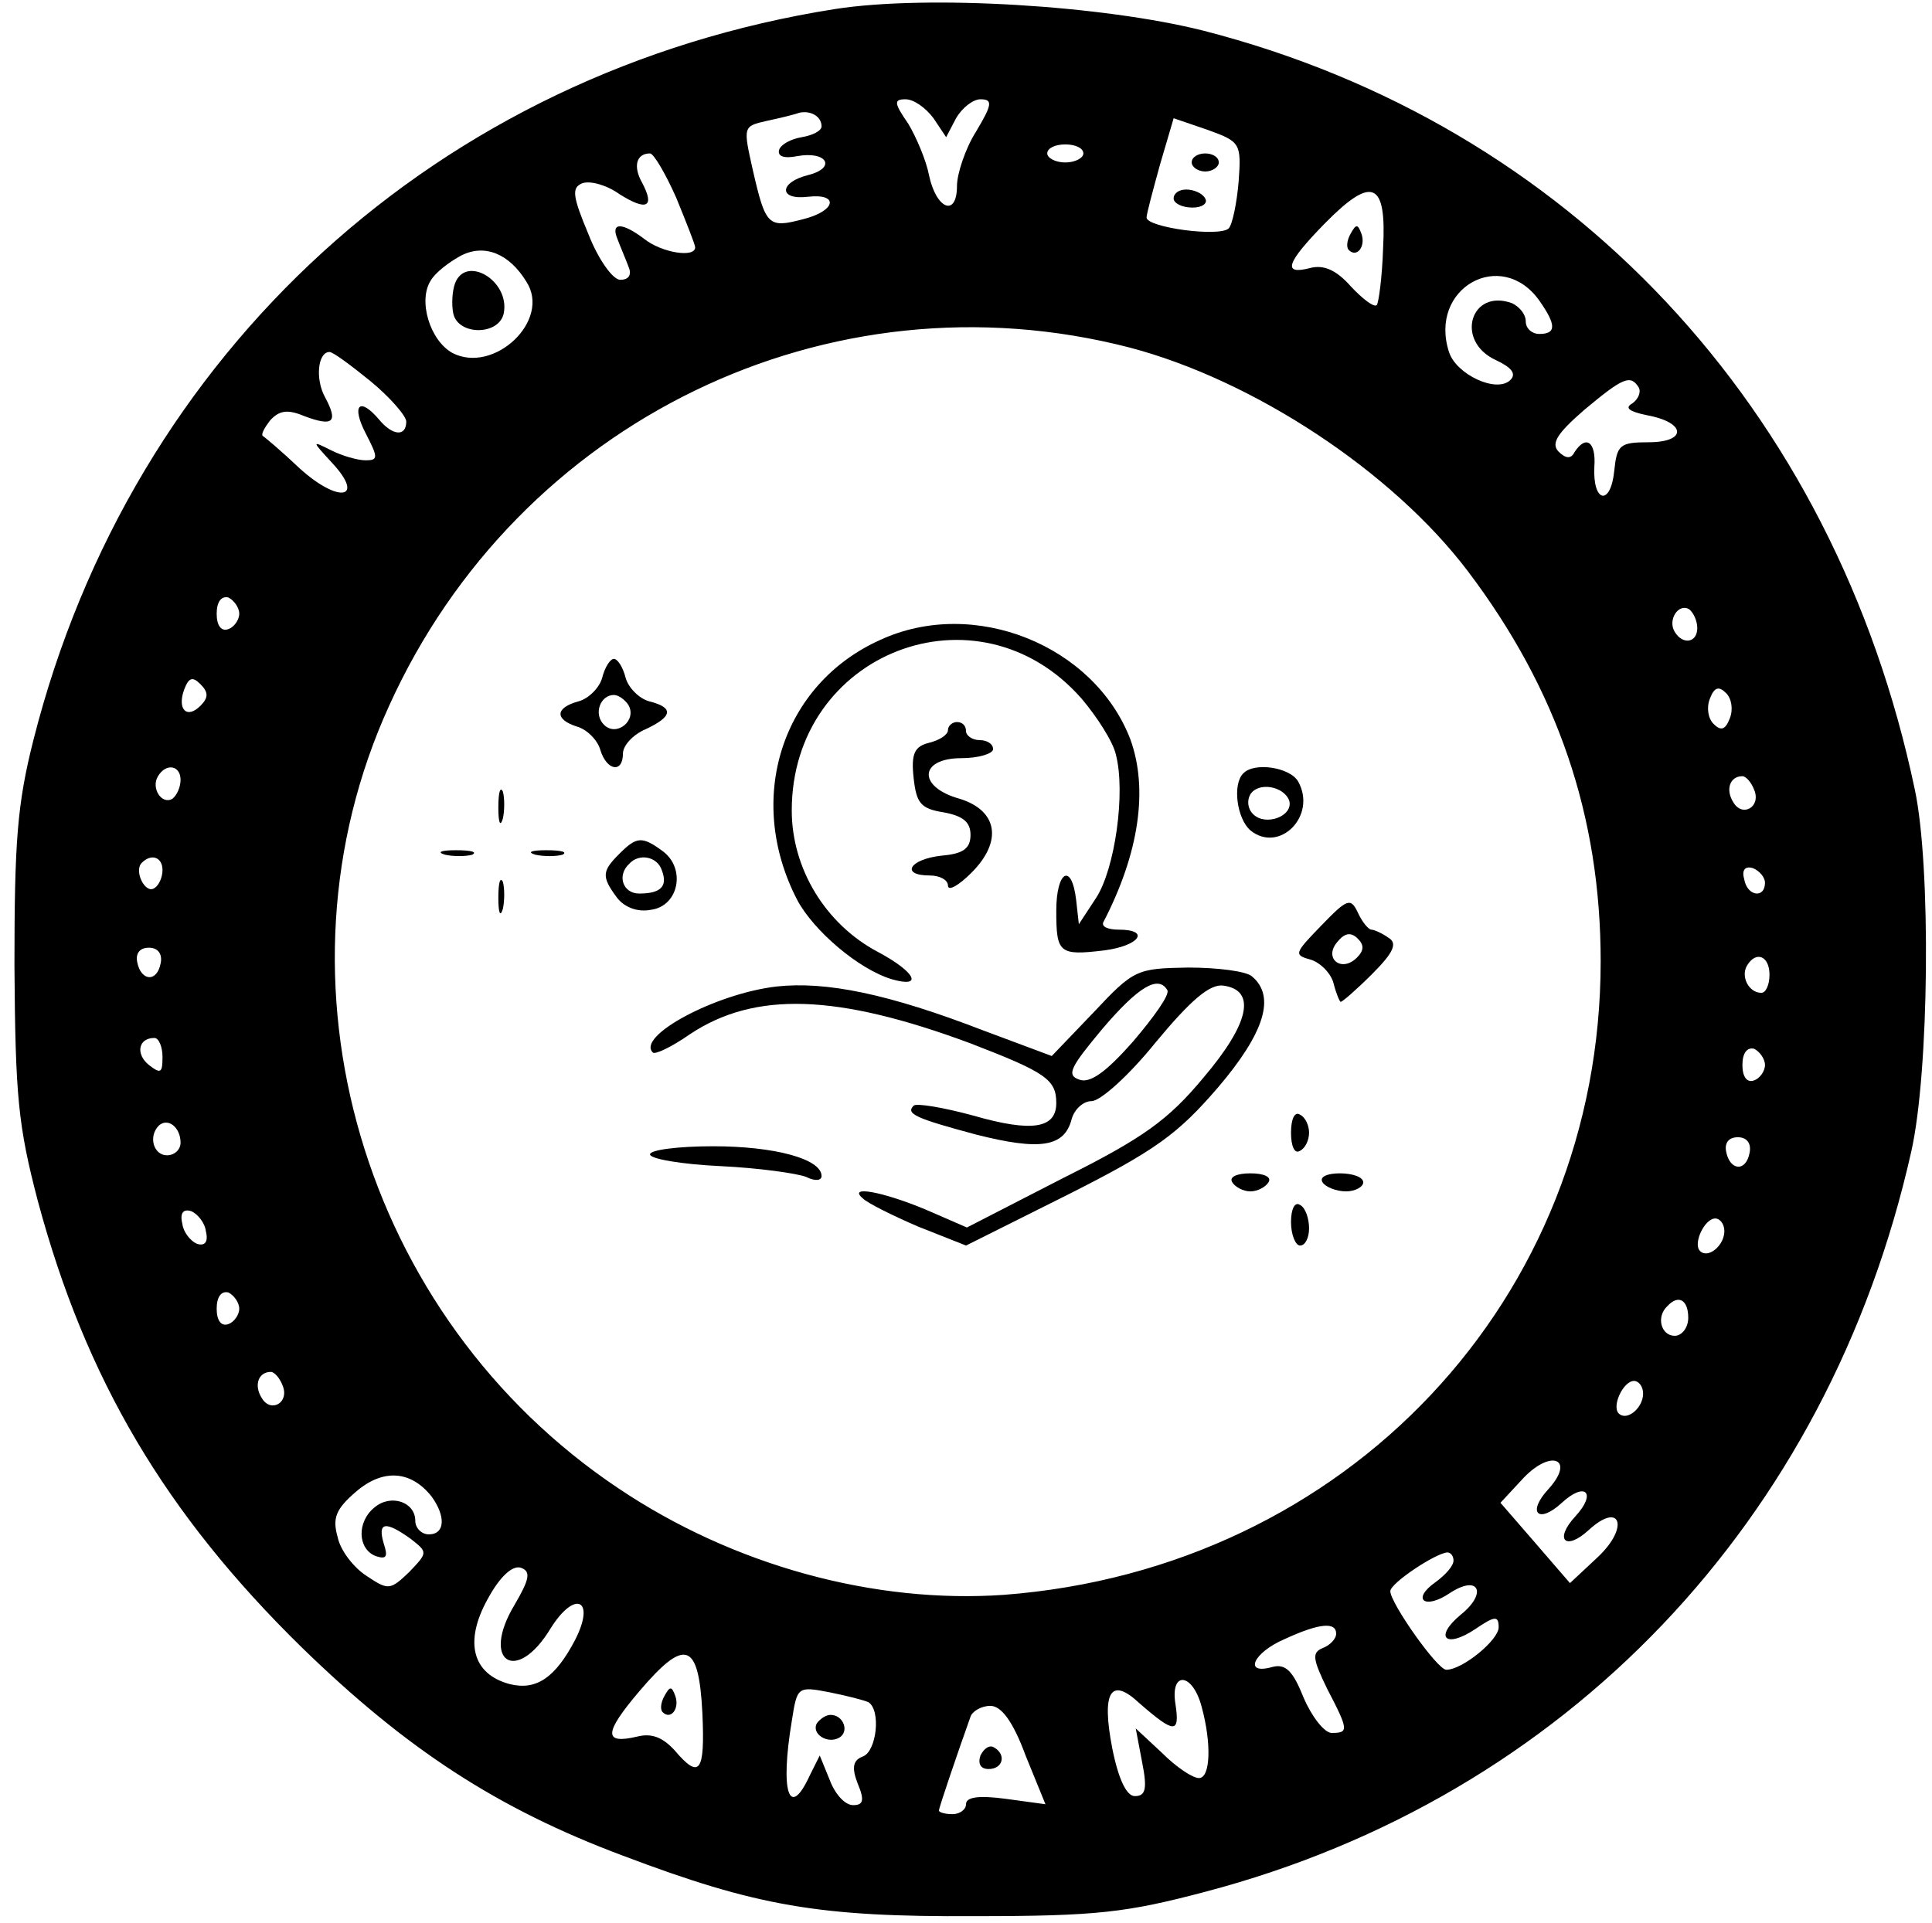
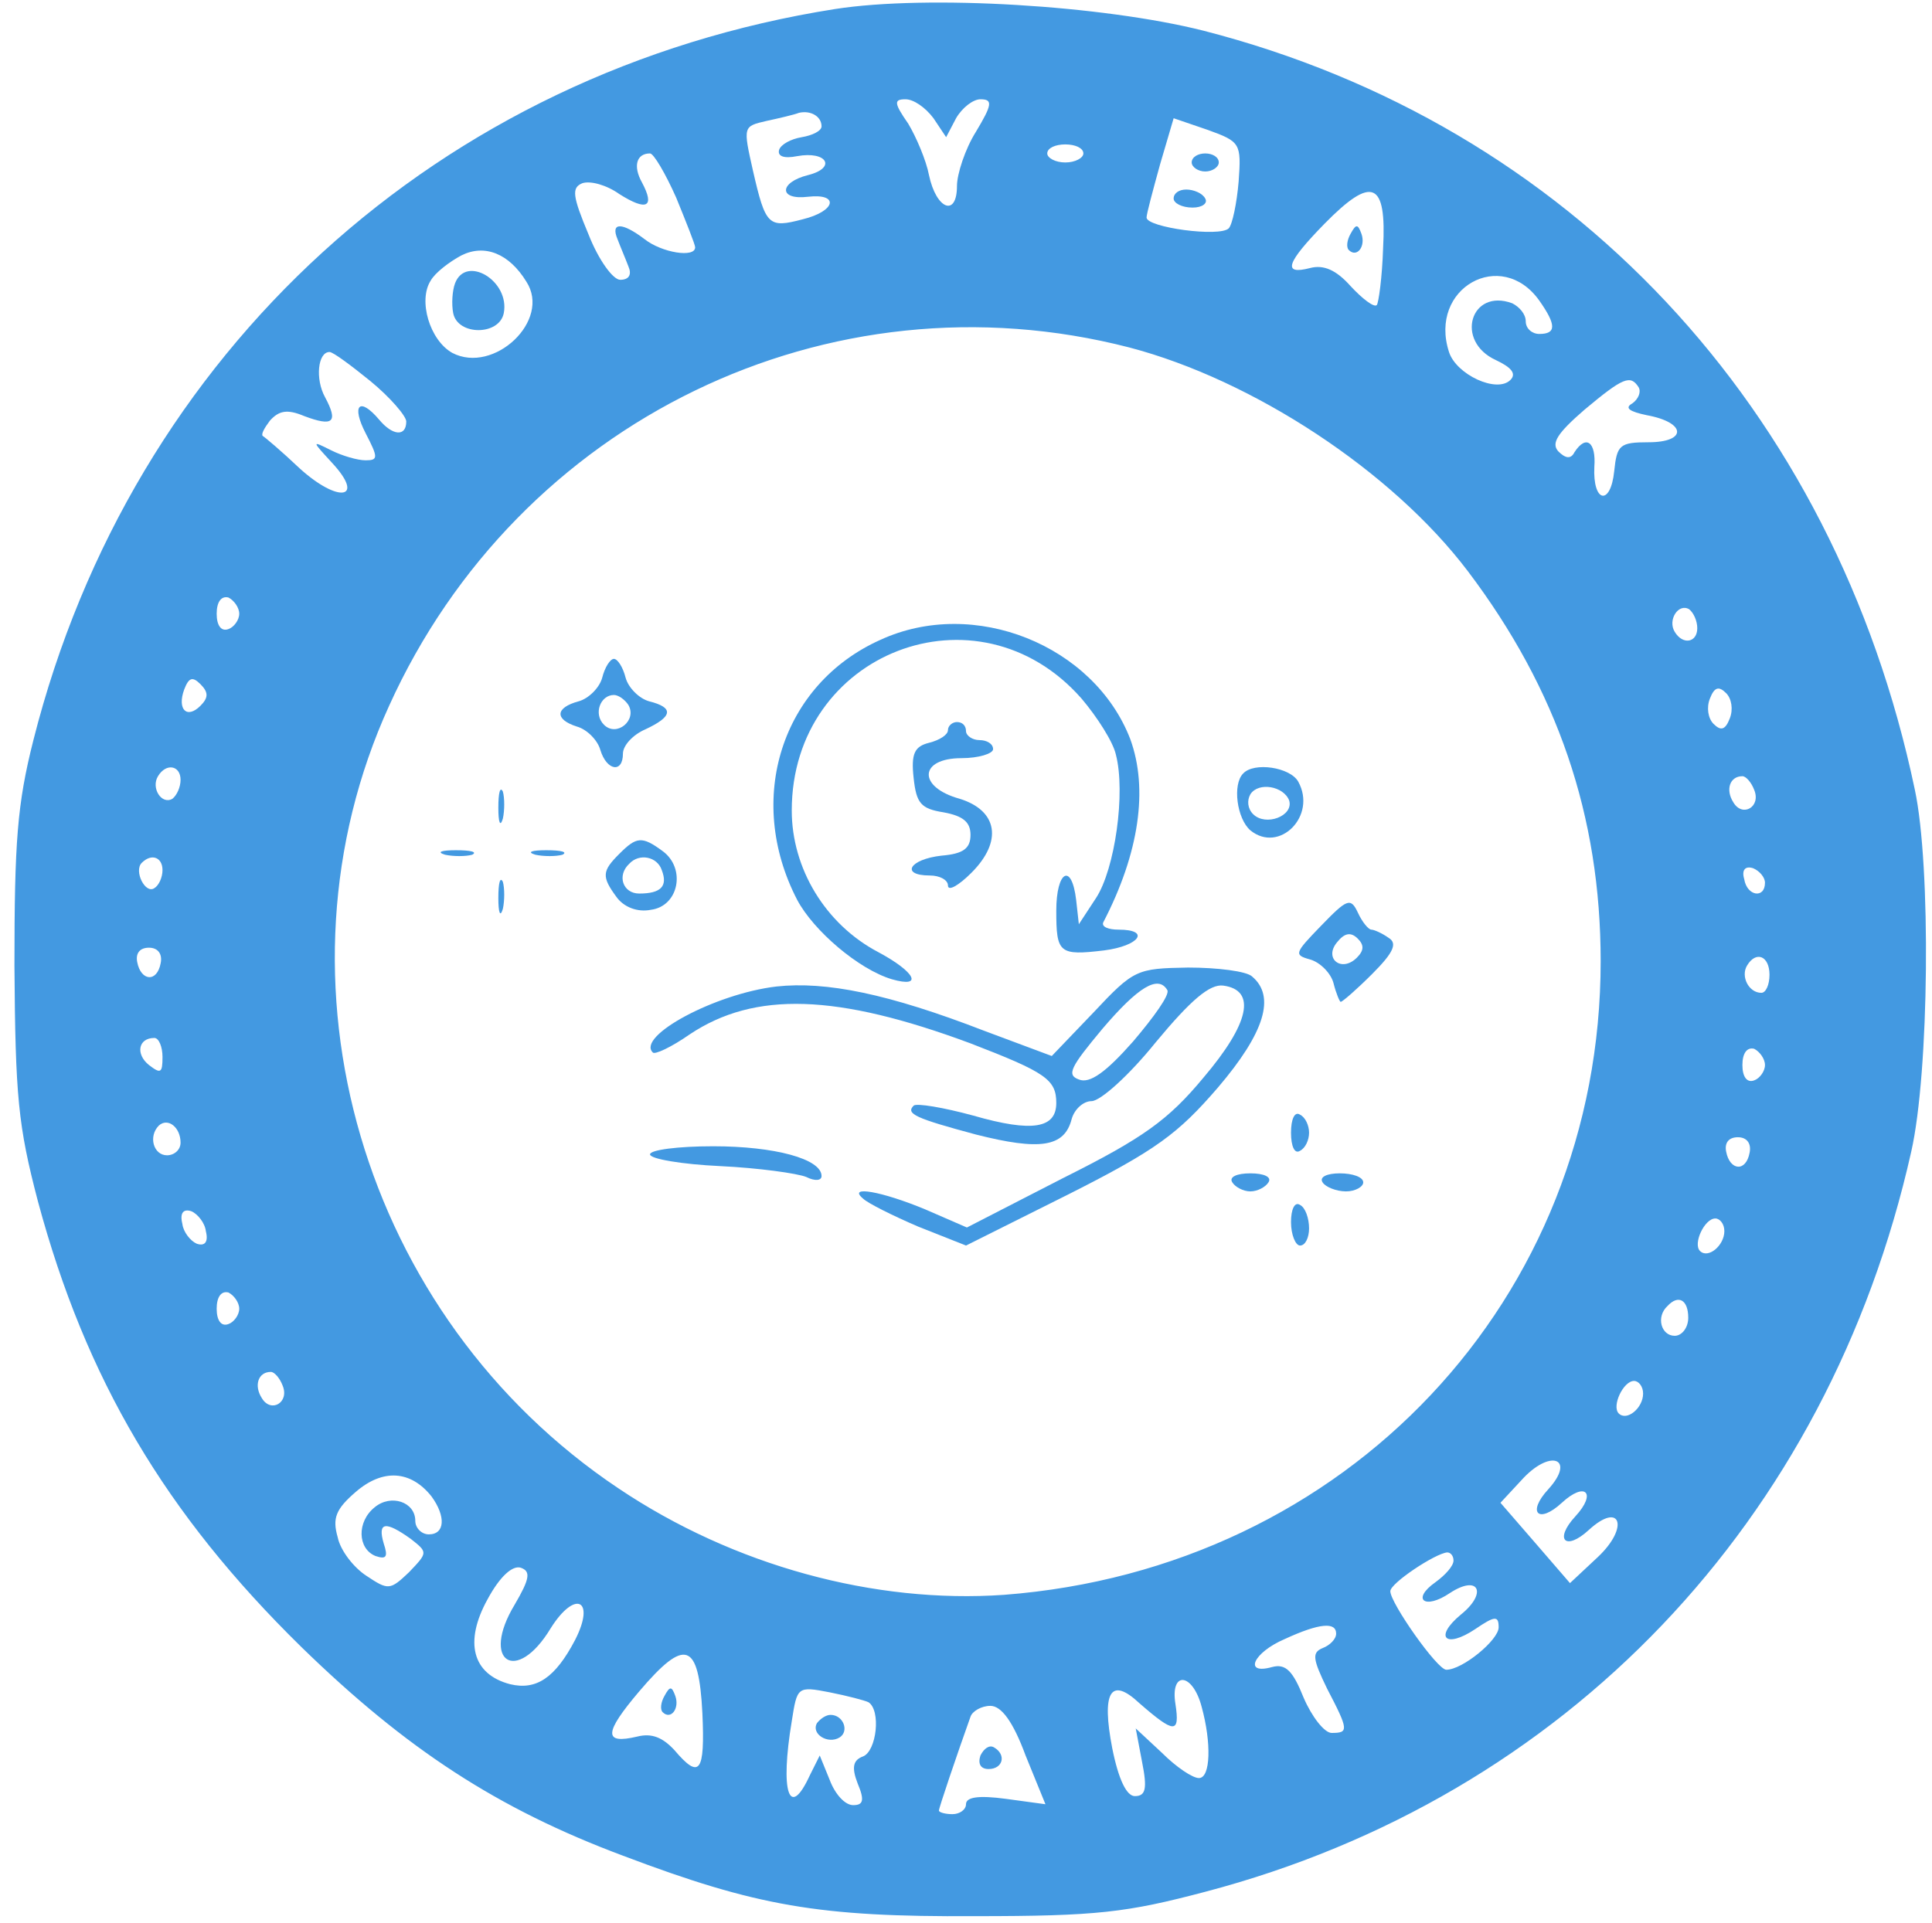
<svg xmlns="http://www.w3.org/2000/svg" version="1.0" width="214pt" height="213pt" viewBox="0 0 214 213" preserveAspectRatio="xMidYMid meet">
-   <g transform="translate(0,213) scale(0.1,-0.1)" fill="#000000" stroke="none">
+   <g transform="translate(0,213) scale(0.1,-0.1)" fill="#4399E1" stroke="none">
    <path d="M925 2120 c-438 -69 -779 -379 -888 -810 -18 -71 -21 -113 -21 -250 1 -145 4 -177 26 -261 53 -197 141 -346 292 -494 116 -113 217 -179 356 -231 148 -56 217 -68 390 -67 135 0 168 4 255 27 399 105 690 410 782 820 20 88 22 317 4 401 -89 424 -383 737 -788 841 -111 28 -305 40 -408 24z m109 -121 l14 -21 11 21 c7 12 19 21 27 21 14 0 13 -6 -5 -36 -12 -19 -21 -47 -21 -60 0 -35 -23 -26 -31 12 -3 16 -14 42 -23 57 -16 23 -16 27 -3 27 9 0 22 -9 31 -21z m-124 -9 c0 -5 -10 -10 -22 -12 -12 -2 -23 -8 -25 -14 -2 -7 5 -10 20 -7 33 6 44 -13 12 -21 -32 -8 -33 -28 0 -24 35 4 31 -16 -6 -25 -38 -10 -41 -7 -55 54 -11 49 -11 49 15 55 14 3 31 7 36 9 13 3 25 -4 25 -15z m462 -61 c-2 -24 -7 -48 -11 -52 -10 -10 -91 1 -91 12 0 4 7 30 15 59 l15 51 38 -13 c36 -13 37 -15 34 -57z m-172 31 c0 -5 -9 -10 -20 -10 -11 0 -20 5 -20 10 0 6 9 10 20 10 11 0 20 -4 20 -10z m-451 -49 c11 -27 21 -52 21 -55 0 -12 -37 -6 -56 9 -25 19 -38 19 -30 0 3 -8 9 -22 12 -30 4 -9 1 -15 -9 -15 -8 0 -24 22 -35 50 -18 43 -19 52 -7 57 9 3 27 -2 41 -12 30 -19 40 -15 25 13 -10 18 -6 32 9 32 4 0 17 -22 29 -49z m783 -56 c-1 -32 -5 -61 -7 -63 -3 -3 -16 7 -29 21 -16 18 -30 24 -45 20 -31 -8 -26 6 16 49 53 54 69 47 65 -27z m-949 -37 c28 -43 -36 -103 -82 -79 -25 14 -38 58 -24 80 5 9 21 21 34 28 26 13 53 2 72 -29z m1122 -21 c19 -27 19 -37 0 -37 -8 0 -15 6 -15 14 0 8 -7 16 -15 20 -46 17 -64 -42 -18 -63 17 -8 23 -15 16 -22 -15 -15 -60 6 -68 31 -23 71 58 116 100 57z m-454 -52 c137 -36 291 -137 375 -248 99 -131 147 -271 147 -432 0 -374 -281 -673 -661 -702 -143 -10 -299 32 -427 118 -284 190 -393 562 -254 867 143 316 487 483 820 397z m-841 -37 c22 -18 40 -39 40 -45 0 -17 -15 -16 -30 2 -22 26 -31 16 -15 -15 14 -27 14 -30 0 -30 -9 0 -26 5 -38 11 -22 11 -22 11 1 -14 37 -40 7 -45 -36 -6 -20 19 -39 35 -41 36 -2 2 2 9 8 17 10 11 19 13 38 5 32 -12 38 -7 23 21 -11 20 -8 50 5 50 4 0 24 -15 45 -32z m1405 -7 c3 -5 0 -13 -7 -18 -9 -5 -3 -9 16 -13 44 -8 45 -30 2 -30 -32 0 -35 -3 -38 -32 -4 -39 -24 -35 -22 5 2 27 -9 36 -22 16 -4 -8 -10 -7 -18 1 -8 9 -1 20 29 46 43 36 51 39 60 25z m-1550 -251 c0 -7 -6 -15 -12 -17 -8 -3 -13 4 -13 17 0 13 5 20 13 18 6 -3 12 -11 12 -18z m1615 -16 c0 -16 -16 -19 -25 -4 -8 13 4 32 16 25 5 -4 9 -13 9 -21z m-1658 -86 c-15 -15 -26 -4 -18 18 5 13 9 15 18 6 9 -9 9 -15 0 -24z m1694 -14 c-5 -13 -10 -14 -18 -6 -6 6 -8 18 -4 28 5 13 10 14 18 6 6 -6 8 -18 4 -28z m-1716 -68 c0 -8 -4 -17 -9 -21 -12 -7 -24 12 -16 25 9 15 25 12 25 -4z m1743 -11 c8 -19 -13 -31 -23 -14 -9 14 -4 29 10 29 4 0 10 -7 13 -15z m-1763 -89 c0 -8 -4 -17 -9 -20 -10 -7 -23 19 -14 28 11 11 23 6 23 -8z m1775 -14 c0 -18 -20 -15 -23 4 -3 10 1 15 10 12 7 -3 13 -10 13 -16z m-1777 -89 c-4 -22 -22 -20 -26 1 -2 10 3 16 13 16 10 0 15 -7 13 -17z m1782 -13 c0 -11 -4 -20 -9 -20 -14 0 -23 18 -16 30 10 17 25 11 25 -10z m-1780 -91 c0 -18 -2 -19 -15 -9 -15 12 -12 30 6 30 5 0 9 -10 9 -21z m1775 -9 c0 -7 -6 -15 -12 -17 -8 -3 -13 4 -13 17 0 13 5 20 13 18 6 -3 12 -11 12 -18z m-1755 -86 c0 -8 -7 -14 -15 -14 -15 0 -21 21 -9 33 10 9 24 -2 24 -19z m1738 -11 c-4 -22 -22 -20 -26 1 -2 10 3 16 13 16 10 0 15 -7 13 -17z m-1710 -87 c3 -12 -1 -17 -10 -14 -7 3 -15 13 -16 22 -3 12 1 17 10 14 7 -3 15 -13 16 -22z m1682 0 c0 -16 -18 -31 -27 -22 -8 8 5 36 17 36 5 0 10 -6 10 -14z m-1645 -86 c0 -7 -6 -15 -12 -17 -8 -3 -13 4 -13 17 0 13 5 20 13 18 6 -3 12 -11 12 -18z m1605 -10 c0 -11 -7 -20 -15 -20 -15 0 -21 21 -8 33 12 13 23 7 23 -13z m-1557 -75 c8 -19 -13 -31 -23 -14 -9 14 -4 29 10 29 4 0 10 -7 13 -15z m1507 -9 c0 -16 -18 -31 -27 -22 -8 8 5 36 17 36 5 0 10 -6 10 -14z m-105 -106 c-24 -26 -11 -39 15 -15 26 24 39 11 15 -15 -24 -26 -11 -39 15 -15 35 32 45 3 10 -30 l-31 -29 -38 44 -39 45 26 28 c31 32 57 20 27 -13z m-1237 -8 c16 -22 15 -42 -3 -42 -8 0 -15 7 -15 15 0 21 -27 30 -45 15 -20 -16 -19 -46 1 -54 12 -4 14 -1 9 14 -7 24 2 25 30 5 19 -15 19 -15 -2 -37 -21 -20 -23 -20 -47 -4 -14 9 -29 28 -32 43 -6 21 -2 31 20 50 30 26 61 24 84 -5z m1132 -71 c0 -6 -9 -16 -20 -24 -27 -19 -12 -31 16 -12 32 21 42 0 12 -24 -30 -25 -17 -38 16 -16 22 15 26 15 26 2 0 -14 -40 -47 -58 -47 -10 0 -62 74 -62 87 0 9 50 42 63 43 4 0 7 -4 7 -9z m-1040 -49 c-38 -63 2 -89 40 -26 27 43 50 32 27 -13 -22 -42 -43 -56 -72 -49 -42 11 -51 47 -25 94 14 26 28 38 37 35 11 -4 10 -12 -7 -41z m910 -32 c0 -6 -7 -13 -15 -16 -12 -5 -11 -12 5 -45 24 -46 24 -49 5 -49 -8 0 -22 18 -31 39 -12 30 -20 38 -35 34 -32 -9 -21 16 14 31 39 18 57 19 57 6z m-702 -88 c3 -66 -3 -74 -31 -41 -13 14 -25 19 -41 15 -38 -9 -37 4 2 50 51 60 66 55 70 -24z m553 7 c11 -40 10 -79 -3 -79 -7 0 -25 12 -41 28 l-29 27 7 -37 c6 -30 4 -38 -8 -38 -9 0 -18 18 -25 53 -12 62 -2 80 30 50 39 -34 45 -34 40 -1 -6 37 19 35 29 -3z m-369 5 c14 -9 9 -54 -6 -60 -11 -4 -13 -12 -6 -30 8 -19 6 -24 -5 -24 -9 0 -20 12 -26 28 l-11 27 -11 -22 c-23 -50 -33 -18 -20 60 6 38 6 39 42 32 20 -4 39 -9 43 -11z m174 -59 l22 -54 -44 6 c-30 4 -44 2 -44 -6 0 -6 -7 -11 -15 -11 -8 0 -15 2 -15 4 0 3 20 62 35 104 2 6 12 12 22 12 12 0 25 -17 39 -55z" />
    <path d="M1320 1950 c0 -5 7 -10 15 -10 8 0 15 5 15 10 0 6 -7 10 -15 10 -8 0 -15 -4 -15 -10z" />
    <path d="M1300 1910 c0 -5 9 -10 21 -10 11 0 17 5 14 10 -3 6 -13 10 -21 10 -8 0 -14 -4 -14 -10z" />
    <path d="M1496 1871 c-4 -7 -5 -15 -2 -18 9 -9 19 4 14 18 -4 11 -6 11 -12 0z" />
    <path d="M504 1816 c-3 -8 -4 -23 -2 -33 5 -25 51 -25 56 0 7 36 -42 65 -54 33z" />
    <path d="M975 1421 c-109 -49 -150 -176 -92 -288 18 -34 68 -77 105 -88 35 -10 26 8 -15 30 -59 31 -96 93 -96 157 0 175 206 255 321 124 17 -20 35 -48 38 -62 11 -42 -1 -127 -22 -159 l-19 -29 -3 27 c-5 42 -22 32 -22 -12 0 -47 3 -50 53 -44 39 5 52 23 16 23 -11 0 -19 3 -17 8 40 77 50 148 30 203 -40 104 -173 158 -277 110z" />
    <path d="M667 1379 c-3 -11 -15 -23 -26 -26 -26 -7 -27 -20 -2 -28 11 -3 23 -15 26 -26 7 -23 25 -26 25 -4 0 9 11 21 25 27 30 14 32 24 4 31 -11 3 -23 15 -26 26 -3 12 -9 21 -13 21 -4 0 -10 -9 -13 -21z m29 -30 c10 -17 -13 -36 -27 -22 -12 12 -4 33 11 33 5 0 12 -5 16 -11z" />
    <path d="M1050 1321 c0 -5 -9 -11 -21 -14 -16 -4 -20 -12 -17 -39 3 -28 8 -34 33 -38 22 -4 30 -11 30 -25 0 -15 -8 -21 -32 -23 -36 -4 -46 -22 -13 -22 11 0 20 -5 20 -11 0 -7 12 0 26 14 35 35 29 69 -13 82 -47 13 -45 45 2 45 19 0 35 5 35 10 0 6 -7 10 -15 10 -8 0 -15 5 -15 10 0 6 -4 10 -10 10 -5 0 -10 -4 -10 -9z" />
    <path d="M1377 1273 c-12 -12 -7 -50 8 -63 32 -26 74 16 53 54 -9 16 -49 22 -61 9z m51 -30 c5 -17 -26 -29 -40 -15 -6 6 -7 15 -3 22 9 14 37 9 43 -7z" />
    <path d="M552 1235 c0 -16 2 -22 5 -12 2 9 2 23 0 30 -3 6 -5 -1 -5 -18z" />
    <path d="M686 1184 c-19 -19 -20 -25 -3 -48 8 -11 23 -17 38 -14 31 4 39 46 13 65 -23 17 -29 16 -48 -3z m47 -18 c7 -18 -1 -26 -25 -26 -18 0 -25 20 -11 33 11 12 31 8 36 -7z" />
    <path d="M493 1183 c9 -2 23 -2 30 0 6 3 -1 5 -18 5 -16 0 -22 -2 -12 -5z" />
    <path d="M593 1183 c9 -2 23 -2 30 0 6 3 -1 5 -18 5 -16 0 -22 -2 -12 -5z" />
    <path d="M552 1135 c0 -16 2 -22 5 -12 2 9 2 23 0 30 -3 6 -5 -1 -5 -18z" />
    <path d="M1463 1104 c-29 -30 -30 -32 -12 -37 11 -3 23 -15 26 -26 3 -12 7 -21 8 -21 2 0 18 14 35 31 24 24 28 34 18 40 -7 5 -16 9 -19 9 -3 0 -10 8 -15 19 -8 17 -12 15 -41 -15z m40 -35 c-17 -17 -37 -1 -22 17 8 10 15 12 23 4 7 -7 7 -13 -1 -21z" />
    <path d="M1211 1008 l-46 -48 -75 28 c-106 41 -175 55 -230 49 -68 -8 -155 -55 -137 -73 2 -3 21 6 41 20 72 48 163 45 311 -10 83 -32 95 -40 95 -66 0 -28 -26 -33 -92 -14 -33 9 -63 14 -66 11 -9 -9 2 -14 69 -32 71 -18 98 -14 106 17 3 11 13 20 22 20 10 0 42 29 71 65 39 47 60 65 75 63 37 -5 29 -42 -22 -102 -39 -47 -67 -67 -155 -111 l-107 -55 -46 20 c-48 20 -87 27 -69 12 5 -5 33 -19 61 -31 l53 -21 114 57 c97 49 121 67 165 118 52 61 64 101 38 123 -6 6 -39 10 -71 10 -57 -1 -60 -2 -105 -50z m82 25 c3 -5 -15 -30 -38 -57 -30 -34 -48 -47 -60 -42 -14 5 -9 14 26 56 40 47 62 60 72 43z" />
    <path d="M1430 875 c0 -15 4 -24 10 -20 6 3 10 12 10 20 0 8 -4 17 -10 20 -6 4 -10 -5 -10 -20z" />
    <path d="M720 851 c0 -5 35 -11 78 -13 42 -2 85 -8 95 -12 10 -5 17 -4 17 1 0 19 -52 33 -120 33 -39 0 -70 -4 -70 -9z" />
    <path d="M1365 820 c3 -5 12 -10 20 -10 8 0 17 5 20 10 4 6 -5 10 -20 10 -15 0 -24 -4 -20 -10z" />
    <path d="M1465 820 c3 -5 15 -10 26 -10 10 0 19 5 19 10 0 6 -12 10 -26 10 -14 0 -23 -4 -19 -10z" />
    <path d="M1430 776 c0 -14 5 -26 10 -26 6 0 10 9 10 19 0 11 -4 23 -10 26 -6 4 -10 -5 -10 -19z" />
    <path d="M736 251 c-4 -7 -5 -15 -2 -18 9 -9 19 4 14 18 -4 11 -6 11 -12 0z" />
    <path d="M905 221 c-7 -12 12 -24 25 -16 11 7 4 25 -10 25 -5 0 -11 -4 -15 -9z" />
    <path d="M1086 185 c-3 -9 0 -15 9 -15 16 0 20 16 6 24 -5 3 -11 -1 -15 -9z" />
  </g>
</svg>
